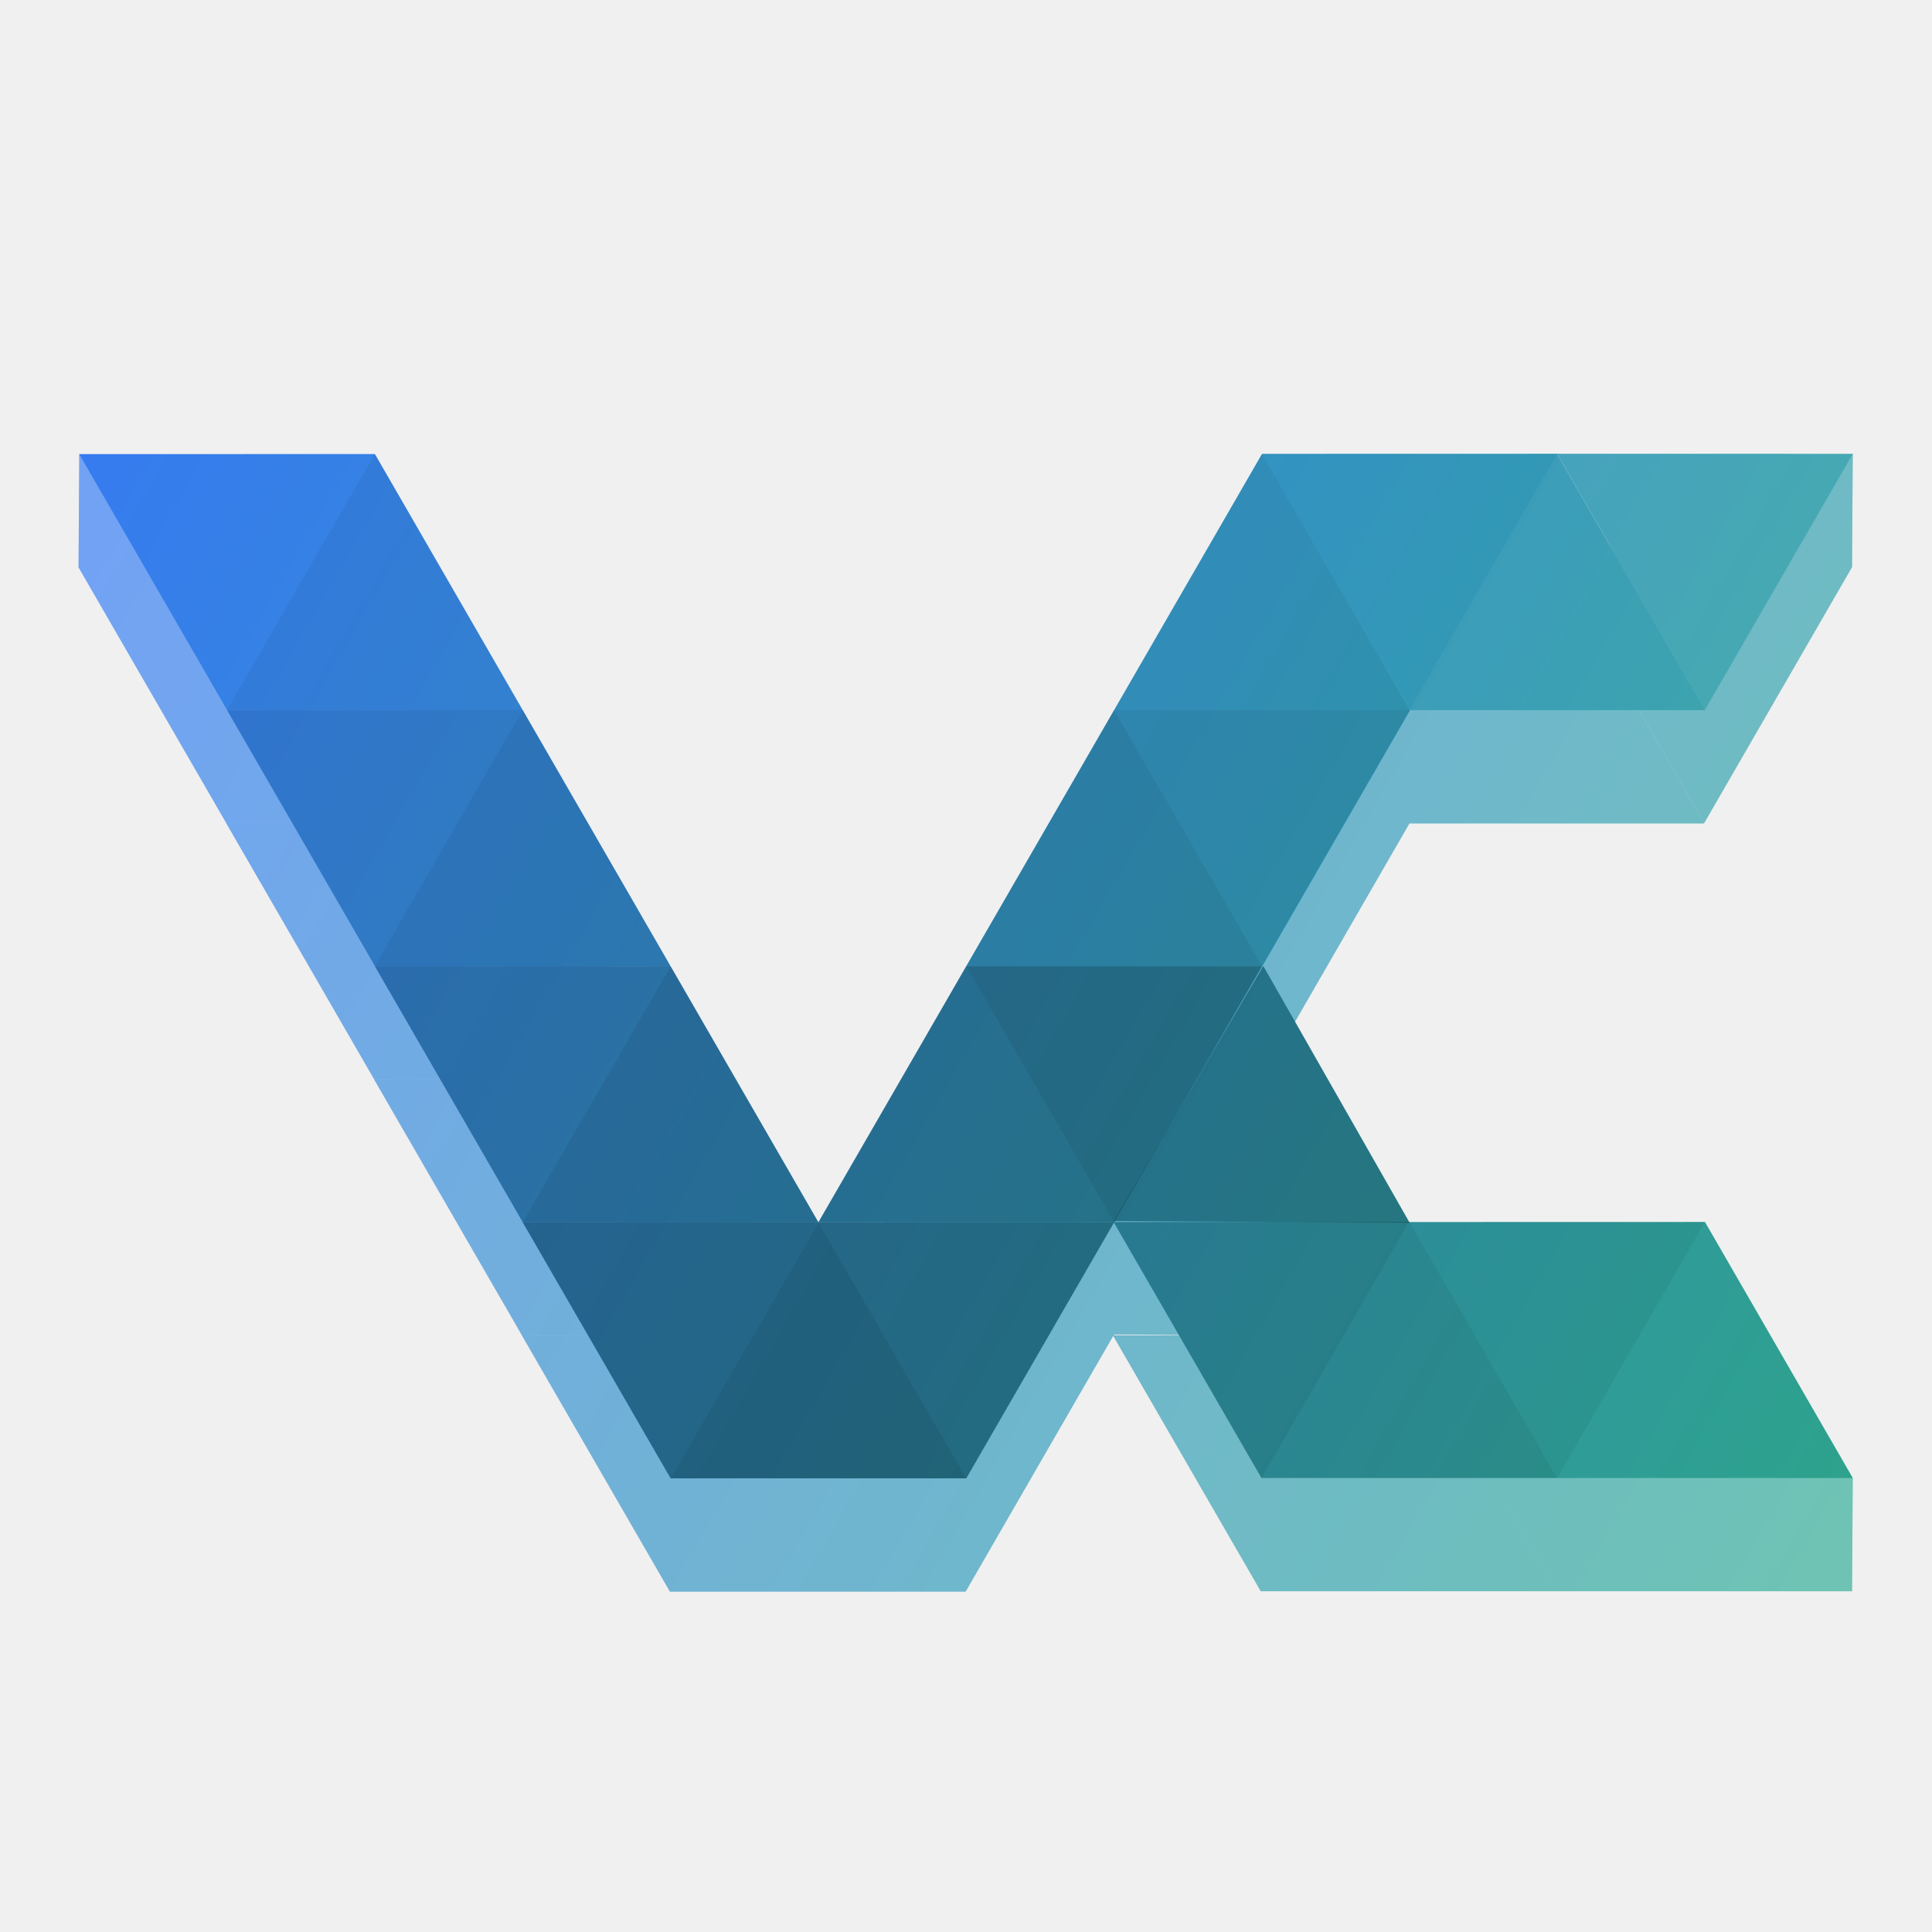
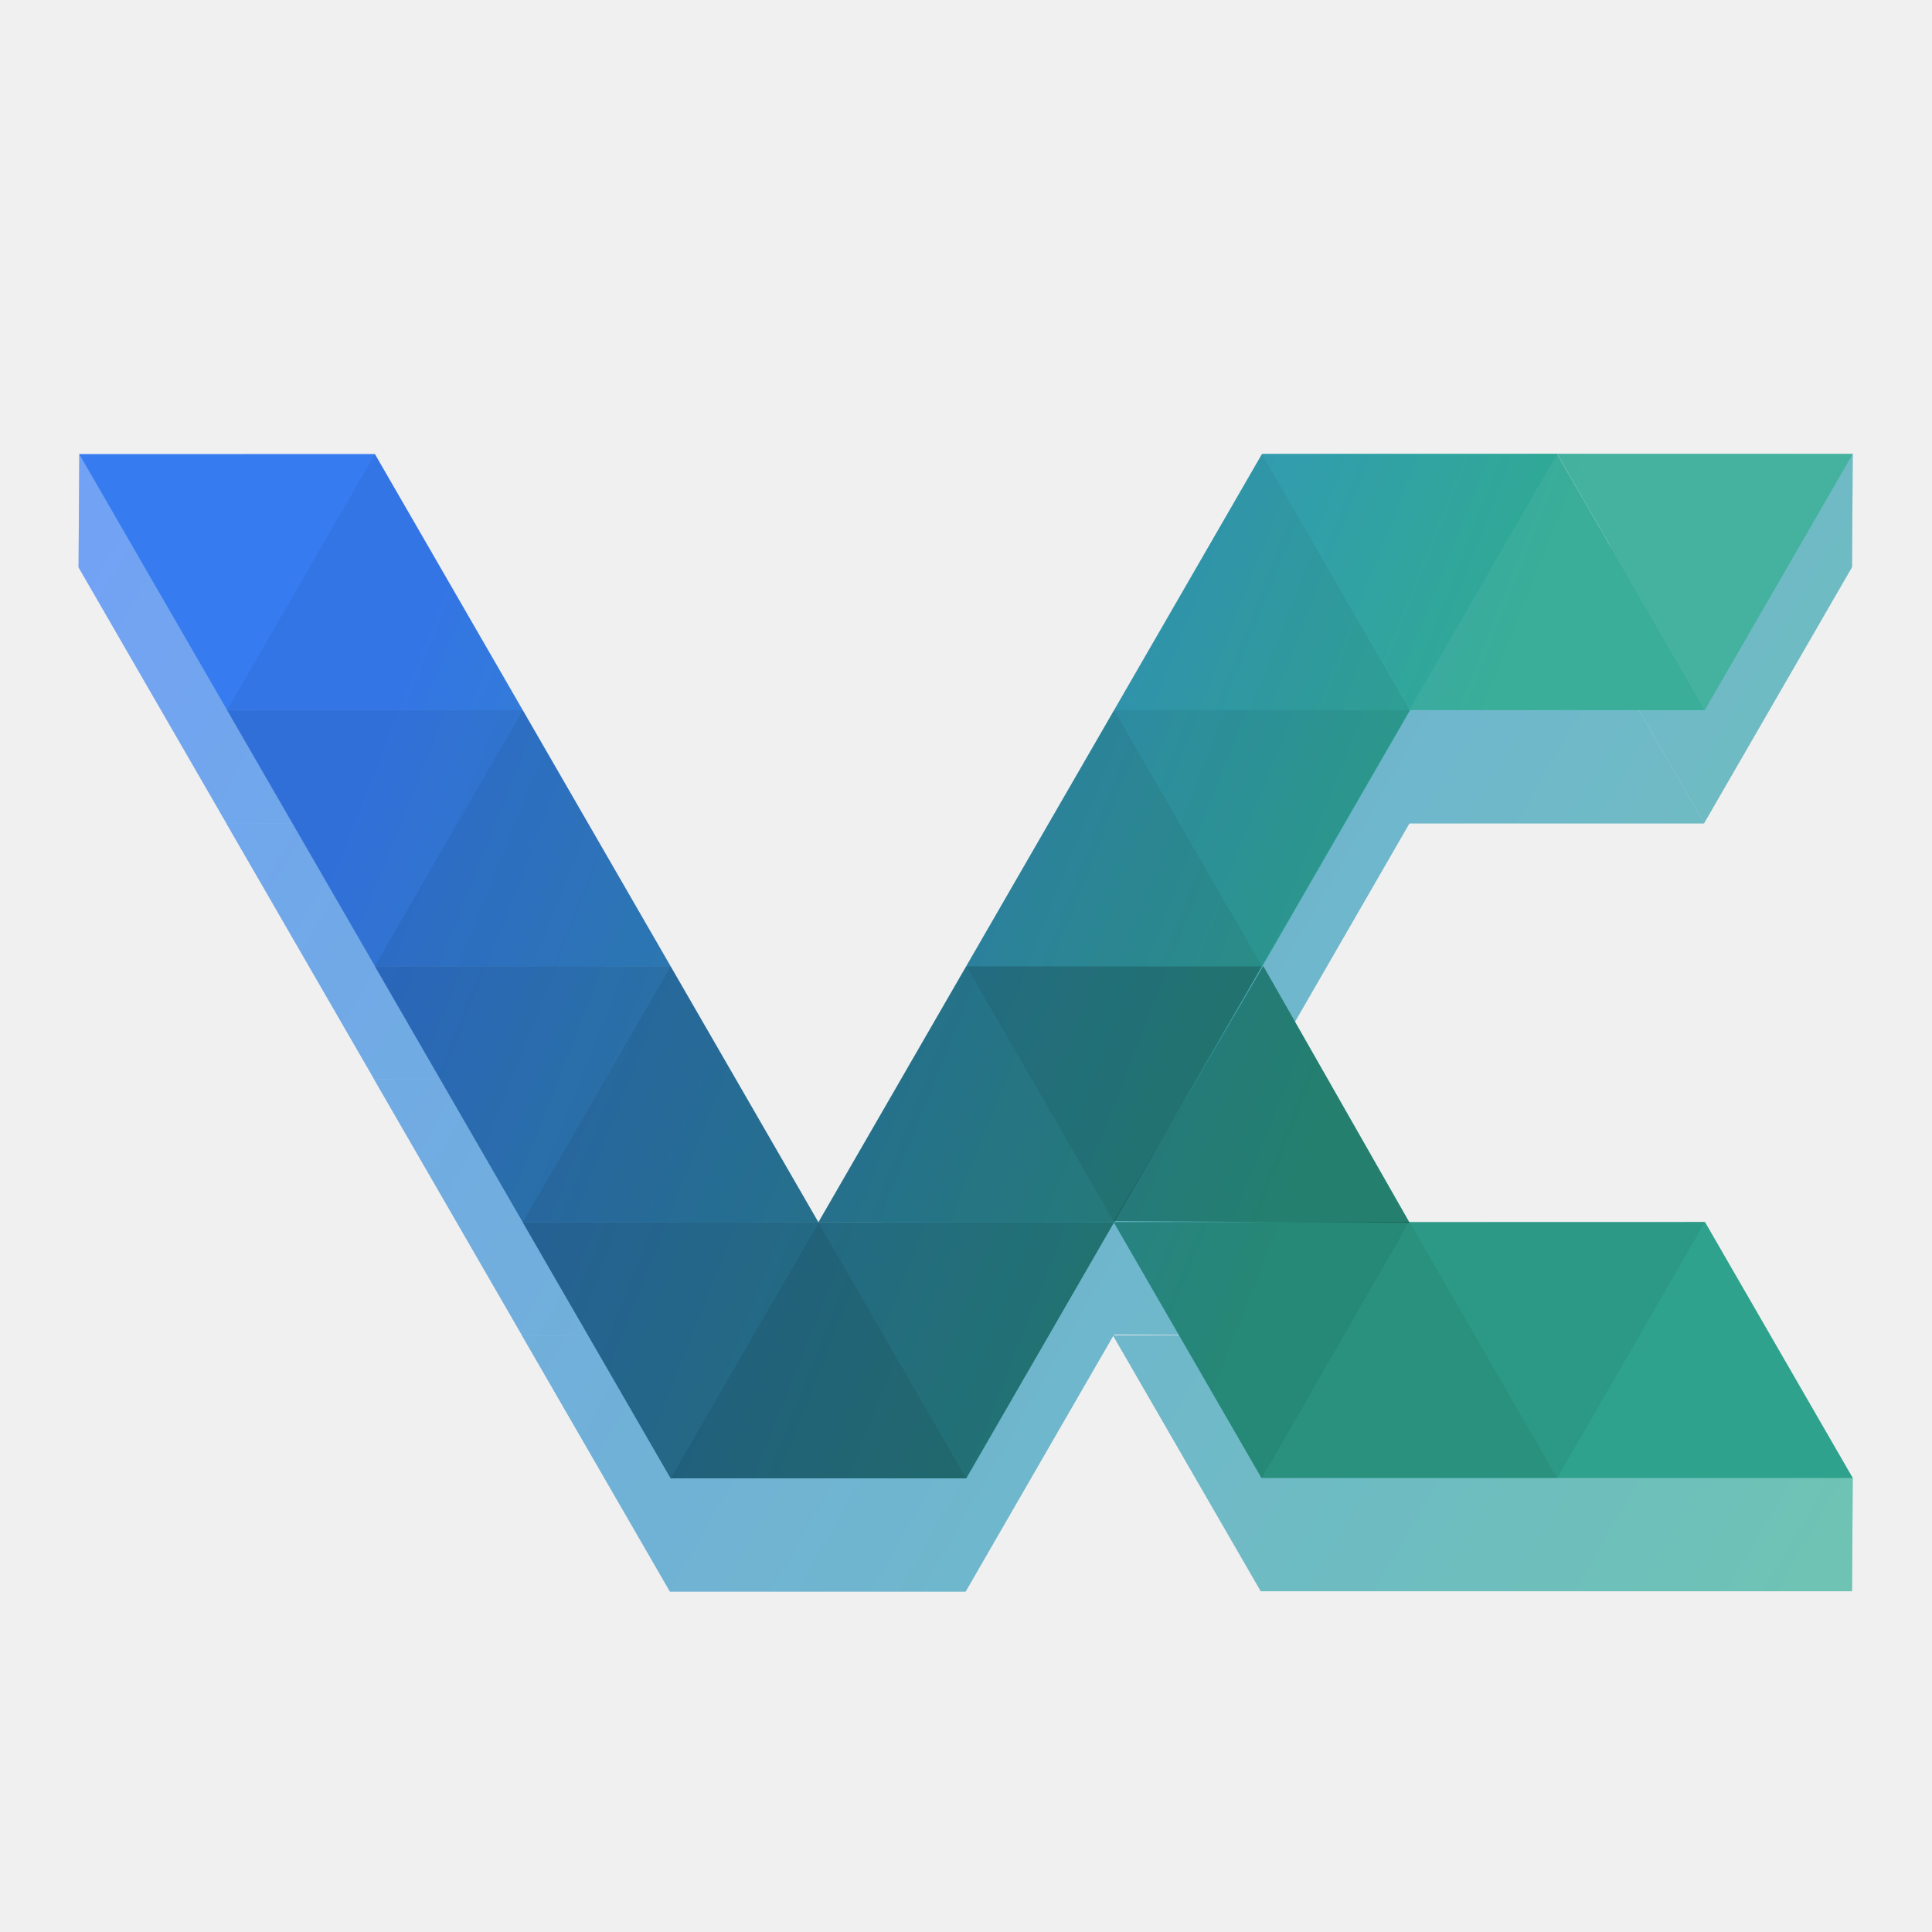
<svg xmlns="http://www.w3.org/2000/svg" xmlns:xlink="http://www.w3.org/1999/xlink" width="512" height="512" version="1.1" viewBox="0 0 512 512">
  <defs>
    <linearGradient id="a">
      <stop stop-color="#367bf0" offset="0" />
      <stop stop-color="#30aa93" offset="1" />
    </linearGradient>
-     <linearGradient id="c" x1="-44.543" x2="323.59" y1="-284.97" y2="-72.441" gradientTransform="matrix(1.0214 0 0 -1.0214 79.649 613.06)" gradientUnits="userSpaceOnUse" xlink:href="#a" />
+     <linearGradient id="c" x1="19.069" x2="217.57" y1="-231.03" y2="-152.42" gradientTransform="matrix(1.0214 0 0 -1.0214 79.649 613.06)" gradientUnits="userSpaceOnUse" xlink:href="#a" />
    <linearGradient id="b" x1="-44.543" x2="323.59" y1="-284.97" y2="-72.441" gradientTransform="matrix(1.0214 0 0 -1.0214 79.5 589.05)" gradientUnits="userSpaceOnUse" xlink:href="#a" />
  </defs>
  <g transform="matrix(1.25 0 0 -1.25 -21.691 1250.5)">
-     <g>
-       <path d="m347.55 880.19-56.994-0.016-5.686 2e-3 -5e-3 8e-3 -0.08-0.138-0.044 0.077-3e-3 -6e-3 -16.791-29.083-14.547-25.197-2e-3 -2e-3 -2e-3 2e-3 -2e-3 -5e-3 -31.339-54.28h3e-3l-5e-3 -9e-3h0.153l2e-3 -3e-3h-0.155l-31.341-54.283h3e-3l-3e-3 -5e-3 -2e-3 -3e-3 -3.87-6.703 3.87 6.708v4e-3l-31.339 54.283v4e-3h-4e-3l2e-3 3e-3 -62.683-0.017 0.002-3e-3h-0.002l25.467-44.081 5.88-10.177-6e-3 -0.011h5e-3l-2e-3 -3e-3h51.285l-51.284-0.014 2e-3 -3e-3h-5e-3l31.348-54.261-5e-3 -6e-3 -2e-3 -5e-3h0.013l2e-3 -3e-3 2e-3 3e-3h62.647l6e-3 -0.011 6e-3 0.011h8e-3l-3e-3 5e-3h5e-3l-3e-3 5e-3 6e-3 9e-3 0.011-0.019 19.895 34.478 11.403 19.741 31.275-54.139-3e-3 -6e-3 -2e-3 -3e-3h0.011l3e-3 -6e-3 2e-3 2e-3 2e-3 5e-3h62.669l-2e-3 3e-3 -2e-3 2e-3 -15.464 26.783 4.028-6.972 11.439-19.805-3e-3 -6e-3h3e-3l-2e-3 -2e-3h8e-3l5e-3 -9e-3 2e-3 2e-3 6e-3 8e-3h62.662l-2e-3 2e-3 0.152 24.006-31.491 30.277v2e-3h-6e-3l-62.672-0.016-8e-3 0.014h-0.022l-30.939 54.284-2e-3 -2e-3 -11.62-19.867 11.467 19.87h-2e-3l-0.036 0.062 6e-3 0.013 0.045-0.08 31.294 54.231h62.492l-21.544 37.309-9.698 16.797 0.02 0.034 31.211-54.077 2e-3 -3e-3 31.35 54.277h-5e-3l3e-3 5e-3 0.155 24.007-62.612-23.998zm-250.86-0.062-62.532 23.992-0.151-24.009 0.002-2e-3 31.345-54.259v-2e-3l-0.006-9e-3h0.003l-0.002-3e-3h45.588l-45.589-0.013 0.002-3e-3 31.345-54.261-0.005-9e-3v-2e-3h62.684l-2e-3 2e-3 -31.339 54.281-2e-3 2e-3 2e-3 3e-3h-3e-3l2e-3 5e-3h-3e-3l-31.339 54.284h-0.002zm156.95-162.64 31.681-0.177-31.88-9e-3 0.048 0.084 0.047-0.08zm-62.925-0.242h34.155l-22.227-6e-3 -11.927 3e-3z" fill="url(#b)" />
-       <path d="m347.55 880.19-56.994-0.016-5.686 2e-3 -5e-3 8e-3 -0.08-0.138-0.044 0.077-3e-3 -6e-3 -16.791-29.083-14.547-25.197-2e-3 -2e-3 -2e-3 2e-3 -2e-3 -5e-3 -31.339-54.28h3e-3l-5e-3 -9e-3h0.153l2e-3 -3e-3h-0.155l-31.341-54.283h3e-3l-3e-3 -5e-3 -2e-3 -3e-3 -3.87-6.703 3.87 6.708v4e-3l-31.339 54.283v4e-3h-4e-3l2e-3 3e-3 -62.683-0.017 0.002-3e-3h-0.002l25.467-44.081 5.88-10.177-6e-3 -0.011h5e-3l-2e-3 -3e-3h51.285l-51.284-0.014 2e-3 -3e-3h-5e-3l31.348-54.261-5e-3 -6e-3 -2e-3 -5e-3h0.013l2e-3 -3e-3 2e-3 3e-3h62.647l6e-3 -0.011 6e-3 0.011h8e-3l-3e-3 5e-3h5e-3l-3e-3 5e-3 6e-3 9e-3 0.011-0.019 19.895 34.478 11.403 19.741 31.275-54.139-3e-3 -6e-3 -2e-3 -3e-3h0.011l3e-3 -6e-3 2e-3 2e-3 2e-3 5e-3h62.669l-2e-3 3e-3 -2e-3 2e-3 -15.464 26.783 4.028-6.972 11.439-19.805-3e-3 -6e-3h3e-3l-2e-3 -2e-3h8e-3l5e-3 -9e-3 2e-3 2e-3 6e-3 8e-3h62.662l-2e-3 2e-3 0.152 24.006-31.491 30.277v2e-3h-6e-3l-62.672-0.016-8e-3 0.014h-0.022l-30.939 54.284-2e-3 -2e-3 -11.62-19.867 11.467 19.87h-2e-3l-0.036 0.062 6e-3 0.013 0.045-0.08 31.294 54.231h62.492l-21.544 37.309-9.698 16.797 0.02 0.034 31.211-54.077 2e-3 -3e-3 31.35 54.277h-5e-3l3e-3 5e-3 0.153 24.009-62.612-23.998zm-250.86-0.062-62.532 23.992-0.151-24.009 0.002-2e-3 31.345-54.259v-2e-3l-0.006-9e-3h0.003l-0.002-3e-3h45.588l-45.589-0.013 0.002-3e-3 31.345-54.261-0.005-9e-3v-2e-3h62.684l-2e-3 2e-3 -31.339 54.281-2e-3 2e-3 2e-3 3e-3h-3e-3l2e-3 5e-3h-3e-3l-31.339 54.284h-0.002zm156.95-162.64 31.681-0.177-31.88-9e-3 0.048 0.084 0.047-0.08zm-62.925-0.242h34.155l-22.227-6e-3 -11.927 3e-3z" fill="#fff" opacity=".3" />
-       <path d="m347.7 904.2-62.678-0.016-8e-3 0.014-0.08-0.138-0.044 0.076-31.341-54.285h0.09l-0.012-0.02h-0.068l-0.012 0.02-31.341-54.285h0.146l0.012-0.02h-0.156l-4e-3 8e-3 -31.341-54.285h62.614l2e-3 -4e-3 -62.61-0.016-6e-3 0.012-3.886-6.731 3.886 6.735-62.682-0.016 31.347-54.261-6e-3 -0.01h0.012l2e-3 -4e-3 2e-3 4e-3h62.668l-19.675 34.074 19.689-34.078 31.293 54.233 31.283-54.15-6e-3 -0.01h0.01l4e-3 -6e-3 4e-3 6e-3h62.668l-2e-3 4e-3h8e-3l6e-3 -0.01 6e-3 0.01h62.662l-31.341 54.285-2e-3 -4e-3 -62.674-0.016-8e-3 0.014v2e-3h-0.022l-30.94 54.285-11.63-19.886 11.476 19.888h-0.076l2e-3 4e-3h0.072l-0.036 0.062 6e-3 0.012 0.046-0.08 31.293 54.231h62.492l-31.249 54.12 0.02 0.034 31.221-54.092 31.349 54.275-62.458 0.012zm-156.84-162.93-31.341 54.285-3.886-6.731 3.886 6.735-62.684-0.018 31.349-54.261-6e-3 -0.01h0.012l2e-3 -4e-3 2e-3 4e-3zm-94.024 162.87-62.682-0.016 31.347-54.263-6e-3 -0.01h62.682l-31.341 54.285-3.886-6.731zm31.341-54.289-62.682-0.016 31.347-54.261-6e-3 -0.01h0.012l2e-3 -4e-3 2e-3 4e-3h62.668l-31.341 54.283-3.886-6.731 3.886 6.735zm166.09 38.323 22.003-38.081-8e-3 -0.014zm-9.41-92.548h0.01l2e-3 -4e-3h-0.01zm-58.877-6.605 27.559-47.702h-0.02zm27.812-47.513 32.484-0.182-32.685-8e-3 0.052 0.09 0.046-0.08zm62.241-0.347h2e-3l-3.776-6.539zm13.15-22.43 18.297-31.67-6e-3 -6e-3z" fill="url(#c)" />
+     <path d="m347.55 880.19-56.994-0.016-5.686 2e-3 -5e-3 8e-3 -0.08-0.138-0.044 0.077-3e-3 -6e-3 -16.791-29.083-14.547-25.197-2e-3 -2e-3 -2e-3 2e-3 -2e-3 -5e-3 -31.339-54.28h3e-3l-5e-3 -9e-3h0.153l2e-3 -3e-3h-0.155l-31.341-54.283h3e-3l-3e-3 -5e-3 -2e-3 -3e-3 -3.87-6.703 3.87 6.708v4e-3l-31.339 54.283v4e-3h-4e-3l2e-3 3e-3 -62.683-0.017 0.002-3e-3h-0.002l25.467-44.081 5.88-10.177-6e-3 -0.011h5e-3l-2e-3 -3e-3h51.285l-51.284-0.014 2e-3 -3e-3h-5e-3l31.348-54.261-5e-3 -6e-3 -2e-3 -5e-3h0.013l2e-3 -3e-3 2e-3 3e-3h62.647l6e-3 -0.011 6e-3 0.011h8e-3l-3e-3 5e-3h5e-3l-3e-3 5e-3 6e-3 9e-3 0.011-0.019 19.895 34.478 11.403 19.741 31.275-54.139-3e-3 -6e-3 -2e-3 -3e-3h0.011l3e-3 -6e-3 2e-3 2e-3 2e-3 5e-3h62.669l-2e-3 3e-3 -2e-3 2e-3 -15.464 26.783 4.028-6.972 11.439-19.805-3e-3 -6e-3h3e-3l-2e-3 -2e-3h8e-3l5e-3 -9e-3 2e-3 2e-3 6e-3 8e-3h62.662l-2e-3 2e-3 0.152 24.006-31.491 30.277v2e-3h-6e-3l-62.672-0.016-8e-3 0.014h-0.022l-30.939 54.284-2e-3 -2e-3 -11.62-19.867 11.467 19.87h-2e-3l-0.036 0.062 6e-3 0.013 0.045-0.08 31.294 54.231h62.492l-21.544 37.309-9.698 16.797 0.02 0.034 31.211-54.077 2e-3 -3e-3 31.35 54.277h-5e-3l3e-3 5e-3 0.155 24.007-62.612-23.998zm-250.86-0.062-62.532 23.992-0.151-24.009 0.002-2e-3 31.345-54.259v-2e-3l-0.006-9e-3h0.003l-0.002-3e-3h45.588l-45.589-0.013 0.002-3e-3 31.345-54.261-0.005-9e-3v-2e-3h62.684l-2e-3 2e-3 -31.339 54.281-2e-3 2e-3 2e-3 3e-3h-3e-3l2e-3 5e-3h-3e-3l-31.339 54.284h-0.002zm156.95-162.64 31.681-0.177-31.88-9e-3 0.048 0.084 0.047-0.08zm-62.925-0.242h34.155l-22.227-6e-3 -11.927 3e-3z" fill="url(#b)" />
+     <path d="m347.55 880.19-56.994-0.016-5.686 2e-3 -5e-3 8e-3 -0.08-0.138-0.044 0.077-3e-3 -6e-3 -16.791-29.083-14.547-25.197-2e-3 -2e-3 -2e-3 2e-3 -2e-3 -5e-3 -31.339-54.28h3e-3l-5e-3 -9e-3h0.153l2e-3 -3e-3h-0.155l-31.341-54.283h3e-3l-3e-3 -5e-3 -2e-3 -3e-3 -3.87-6.703 3.87 6.708v4e-3l-31.339 54.283v4e-3h-4e-3l2e-3 3e-3 -62.683-0.017 0.002-3e-3h-0.002l25.467-44.081 5.88-10.177-6e-3 -0.011h5e-3l-2e-3 -3e-3h51.285l-51.284-0.014 2e-3 -3e-3h-5e-3l31.348-54.261-5e-3 -6e-3 -2e-3 -5e-3h0.013l2e-3 -3e-3 2e-3 3e-3h62.647l6e-3 -0.011 6e-3 0.011h8e-3l-3e-3 5e-3h5e-3l-3e-3 5e-3 6e-3 9e-3 0.011-0.019 19.895 34.478 11.403 19.741 31.275-54.139-3e-3 -6e-3 -2e-3 -3e-3h0.011l3e-3 -6e-3 2e-3 2e-3 2e-3 5e-3h62.669l-2e-3 3e-3 -2e-3 2e-3 -15.464 26.783 4.028-6.972 11.439-19.805-3e-3 -6e-3h3e-3l-2e-3 -2e-3h8e-3l5e-3 -9e-3 2e-3 2e-3 6e-3 8e-3h62.662l-2e-3 2e-3 0.152 24.006-31.491 30.277v2e-3h-6e-3l-62.672-0.016-8e-3 0.014h-0.022l-30.939 54.284-2e-3 -2e-3 -11.62-19.867 11.467 19.87h-2e-3l-0.036 0.062 6e-3 0.013 0.045-0.08 31.294 54.231h62.492l-21.544 37.309-9.698 16.797 0.02 0.034 31.211-54.077 2e-3 -3e-3 31.35 54.277h-5e-3l3e-3 5e-3 0.153 24.009-62.612-23.998zm-250.86-0.062-62.532 23.992-0.151-24.009 0.002-2e-3 31.345-54.259v-2e-3l-0.006-9e-3h0.003l-0.002-3e-3h45.588l-45.589-0.013 0.002-3e-3 31.345-54.261-0.005-9e-3v-2e-3h62.684l-2e-3 2e-3 -31.339 54.281-2e-3 2e-3 2e-3 3e-3h-3e-3l2e-3 5e-3h-3e-3l-31.339 54.284h-0.002zm156.95-162.64 31.681-0.177-31.88-9e-3 0.048 0.084 0.047-0.08zm-62.925-0.242h34.155l-22.227-6e-3 -11.927 3e-3z" fill="#fff" opacity=".3" />
+     <path d="m347.7 904.2-62.678-0.016-8e-3 0.014-0.08-0.138-0.044 0.076-31.341-54.285h0.09l-0.012-0.02h-0.068l-0.012 0.02-31.341-54.285h0.146l0.012-0.02h-0.156l-4e-3 8e-3 -31.341-54.285h62.614l2e-3 -4e-3 -62.61-0.016-6e-3 0.012-3.886-6.731 3.886 6.735-62.682-0.016 31.347-54.261-6e-3 -0.01h0.012l2e-3 -4e-3 2e-3 4e-3h62.668l-19.675 34.074 19.689-34.078 31.293 54.233 31.283-54.15-6e-3 -0.01h0.01l4e-3 -6e-3 4e-3 6e-3h62.668l-2e-3 4e-3h8e-3l6e-3 -0.01 6e-3 0.01h62.662l-31.341 54.285-2e-3 -4e-3 -62.674-0.016-8e-3 0.014v2e-3h-0.022l-30.94 54.285-11.63-19.886 11.476 19.888h-0.076l2e-3 4e-3h0.072l-0.036 0.062 6e-3 0.012 0.046-0.08 31.293 54.231h62.492l-31.249 54.12 0.02 0.034 31.221-54.092 31.349 54.275-62.458 0.012zm-156.84-162.93-31.341 54.285-3.886-6.731 3.886 6.735-62.684-0.018 31.349-54.261-6e-3 -0.01h0.012l2e-3 -4e-3 2e-3 4e-3zm-94.024 162.87-62.682-0.016 31.347-54.263-6e-3 -0.01h62.682l-31.341 54.285-3.886-6.731zm31.341-54.289-62.682-0.016 31.347-54.261-6e-3 -0.01h0.012l2e-3 -4e-3 2e-3 4e-3h62.668l-31.341 54.283-3.886-6.731 3.886 6.735zm166.09 38.323 22.003-38.081-8e-3 -0.014zm-9.41-92.548h0.01l2e-3 -4e-3h-0.01zm-58.877-6.605 27.559-47.702h-0.02zm27.812-47.513 32.484-0.182-32.685-8e-3 0.052 0.09 0.046-0.08zm62.241-0.347h2e-3l-3.776-6.539zm13.15-22.43 18.297-31.67-6e-3 -6e-3z" fill="url(#c)" />
+     <g transform="matrix(1.2767 0 0 1.2767 65.508 849.85)">
+       <path d="m0 0-24.56 42.513 49.098 0.013z" opacity="0" />
    </g>
-     <g>
-       <g transform="matrix(1.2767 0 0 1.2767 65.508 849.85)">
-         <path d="m0 0-24.56 42.513 49.098 0.013z" opacity="0" />
-       </g>
-       <g transform="matrix(1.2767 0 0 1.2767 65.494 849.85)">
-         <path d="M 0,0 24.549,42.52 49.098,0 Z" opacity=".05" />
-       </g>
-       <g transform="matrix(1.2767 0 0 1.2767 96.85 795.56)">
-         <path d="m0 0-24.56 42.513 49.098 0.013z" opacity=".1" />
-       </g>
-       <g transform="matrix(1.2767 0 0 1.2767 96.836 795.56)">
-         <path d="M 0,0 24.549,42.52 49.098,0 Z" opacity=".15" />
-       </g>
-       <g transform="matrix(1.2767 0 0 1.2767 128.19 741.27)">
-         <path d="m0 0-24.56 42.513 49.098 0.013z" opacity=".2" />
-       </g>
-       <g transform="matrix(1.2767 0 0 1.2767 128.18 741.27)">
-         <path d="M 0,0 24.549,42.52 49.098,0 Z" opacity=".25" />
-       </g>
-       <g transform="matrix(1.2767 0 0 1.2767 159.53 686.98)">
-         <path d="m0 0-24.56 42.513 49.098 0.013z" opacity=".3" />
-       </g>
-       <g transform="matrix(1.2767 0 0 1.2767 159.52 686.98)">
-         <path d="M 0,0 24.549,42.52 49.098,0 Z" opacity=".35" />
-       </g>
-       <g transform="matrix(1.2767 0 0 1.2767 316.37 849.91)">
-         <path d="m0 0-24.561 42.513 49.098 0.013z" opacity="0" />
-       </g>
-       <g transform="matrix(1.2767 0 0 1.2767 316.12 849.85)">
-         <path d="M 0,0 24.549,42.52 49.1,0 Z" fill="#fff" opacity=".05" />
-       </g>
-       <g transform="matrix(1.2767 0 0 1.2767 378.8 849.91)">
-         <path d="m0 0-24.543 42.522 49.098-6e-3z" fill="#fff" opacity=".1" />
-       </g>
-       <g transform="matrix(1.2767 0 0 1.2767 253.52 741.51)">
-         <path d="m0 0 24.786 42.383 24.312-42.656z" opacity=".25" />
-       </g>
-       <g transform="matrix(1.2767 0 0 1.2767 284.79 687.05)">
-         <path d="M 0,0 24.549,42.52 49.1,0 Z" opacity=".15" />
-       </g>
-       <g transform="matrix(1.2767 0 0 1.2767 347.48 687.04)">
-         <path d="m0 0-24.559 42.513 49.098 0.013z" opacity=".1" />
-       </g>
-       <g transform="matrix(1.2767 0 0 1.2767 347.47 687.06)">
-         <path d="M 0,0 24.549,42.52 49.098,0 Z" opacity=".05" />
-       </g>
-       <g transform="matrix(1.2767 0 0 1.2767 284.8 687.04)">
-         <path d="m0 0-24.56 42.513 49.097 0.013z" opacity=".2" />
-       </g>
-       <g transform="matrix(-1.2767 0 0 1.2767 316.34 849.9)">
-         <path d="m0 0-24.56 42.513 49.098 0.013z" opacity="0" />
-       </g>
-       <g transform="matrix(-1.2767 0 0 1.2767 363.73 715.41)">
-         <path d="m37.207 105.3 24.549 42.52 24.549-42.52z" opacity=".05" />
-       </g>
-       <g transform="matrix(-1.2767 0 0 1.2767 332.37 661.12)">
-         <path d="m37.207 105.3-24.56 42.513 49.098 0.013z" opacity=".1" />
-       </g>
-       <g transform="matrix(-1.2767 0 0 1.2767 332.39 661.12)">
-         <path d="m37.207 105.3 24.549 42.52 24.549-42.52z" opacity=".15" />
-       </g>
-       <g transform="matrix(-1.2767 0 0 1.2767 301.03 606.82)">
-         <path d="m37.207 105.3-24.56 42.513 49.098 0.013z" opacity=".3" />
-       </g>
-       <g transform="matrix(-1.2767 0 0 1.2767 301.04 606.83)">
-         <path d="m37.207 105.3 24.549 42.52 24.549-42.52z" opacity=".25" />
-       </g>
-       <g transform="matrix(-1.2767 0 0 1.2767 222.32 687.02)">
-         <path d="m0.1-0.043-24.56 42.513 49.098 0.013z" opacity=".3" />
-       </g>
+     <g transform="matrix(1.2767 0 0 1.2767 65.494 849.85)">
+       <path d="M 0,0 24.549,42.52 49.098,0 Z" opacity=".05" />
+     </g>
+     <g transform="matrix(1.2767 0 0 1.2767 96.85 795.56)">
+       <path d="m0 0-24.56 42.513 49.098 0.013z" opacity=".1" />
+     </g>
+     <g transform="matrix(1.2767 0 0 1.2767 96.836 795.56)">
+       <path d="M 0,0 24.549,42.52 49.098,0 Z" opacity=".15" />
+     </g>
+     <g transform="matrix(1.2767 0 0 1.2767 128.19 741.27)">
+       <path d="m0 0-24.56 42.513 49.098 0.013z" opacity=".2" />
+     </g>
+     <g transform="matrix(1.2767 0 0 1.2767 128.18 741.27)">
+       <path d="M 0,0 24.549,42.52 49.098,0 Z" opacity=".25" />
+     </g>
+     <g transform="matrix(1.2767 0 0 1.2767 159.53 686.98)">
+       <path d="m0 0-24.56 42.513 49.098 0.013z" opacity=".3" />
+     </g>
+     <g transform="matrix(1.2767 0 0 1.2767 159.52 686.98)">
+       <path d="M 0,0 24.549,42.52 49.098,0 Z" opacity=".35" />
+     </g>
+     <g transform="matrix(1.2767 0 0 1.2767 316.37 849.91)">
+       <path d="m0 0-24.561 42.513 49.098 0.013z" opacity="0" />
+     </g>
+     <g transform="matrix(1.2767 0 0 1.2767 316.12 849.85)">
+       <path d="M 0,0 24.549,42.52 49.1,0 Z" fill="#fff" opacity=".05" />
+     </g>
+     <g transform="matrix(1.2767 0 0 1.2767 378.8 849.91)">
+       <path d="m0 0-24.543 42.522 49.098-6e-3z" fill="#fff" opacity=".1" />
+     </g>
+     <g transform="matrix(1.2767 0 0 1.2767 253.52 741.51)">
+       <path d="m0 0 24.786 42.383 24.312-42.656z" opacity=".25" />
+     </g>
+     <g transform="matrix(1.2767 0 0 1.2767 284.79 687.05)">
+       <path d="M 0,0 24.549,42.52 49.1,0 Z" opacity=".15" />
+     </g>
+     <g transform="matrix(1.2767 0 0 1.2767 347.48 687.04)">
+       <path d="m0 0-24.559 42.513 49.098 0.013z" opacity=".1" />
+     </g>
+     <g transform="matrix(1.2767 0 0 1.2767 347.47 687.06)">
+       <path d="M 0,0 24.549,42.52 49.098,0 Z" opacity=".05" />
+     </g>
+     <g transform="matrix(1.2767 0 0 1.2767 284.8 687.04)">
+       <path d="m0 0-24.56 42.513 49.097 0.013z" opacity=".2" />
+     </g>
+     <g transform="matrix(-1.2767 0 0 1.2767 316.34 849.9)">
+       <path d="m0 0-24.56 42.513 49.098 0.013z" opacity="0" />
+     </g>
+     <g transform="matrix(-1.2767 0 0 1.2767 363.73 715.41)">
+       <path d="m37.207 105.3 24.549 42.52 24.549-42.52z" opacity=".05" />
+     </g>
+     <g transform="matrix(-1.2767 0 0 1.2767 332.37 661.12)">
+       <path d="m37.207 105.3-24.56 42.513 49.098 0.013z" opacity=".1" />
+     </g>
+     <g transform="matrix(-1.2767 0 0 1.2767 332.39 661.12)">
+       <path d="m37.207 105.3 24.549 42.52 24.549-42.52z" opacity=".15" />
+     </g>
+     <g transform="matrix(-1.2767 0 0 1.2767 301.03 606.82)">
+       <path d="m37.207 105.3-24.56 42.513 49.098 0.013z" opacity=".3" />
+     </g>
+     <g transform="matrix(-1.2767 0 0 1.2767 301.04 606.83)">
+       <path d="m37.207 105.3 24.549 42.52 24.549-42.52z" opacity=".25" />
+     </g>
+     <g transform="matrix(-1.2767 0 0 1.2767 222.32 687.02)">
+       <path d="m0.1-0.043-24.56 42.513 49.098 0.013z" opacity=".3" />
    </g>
  </g>
</svg>
